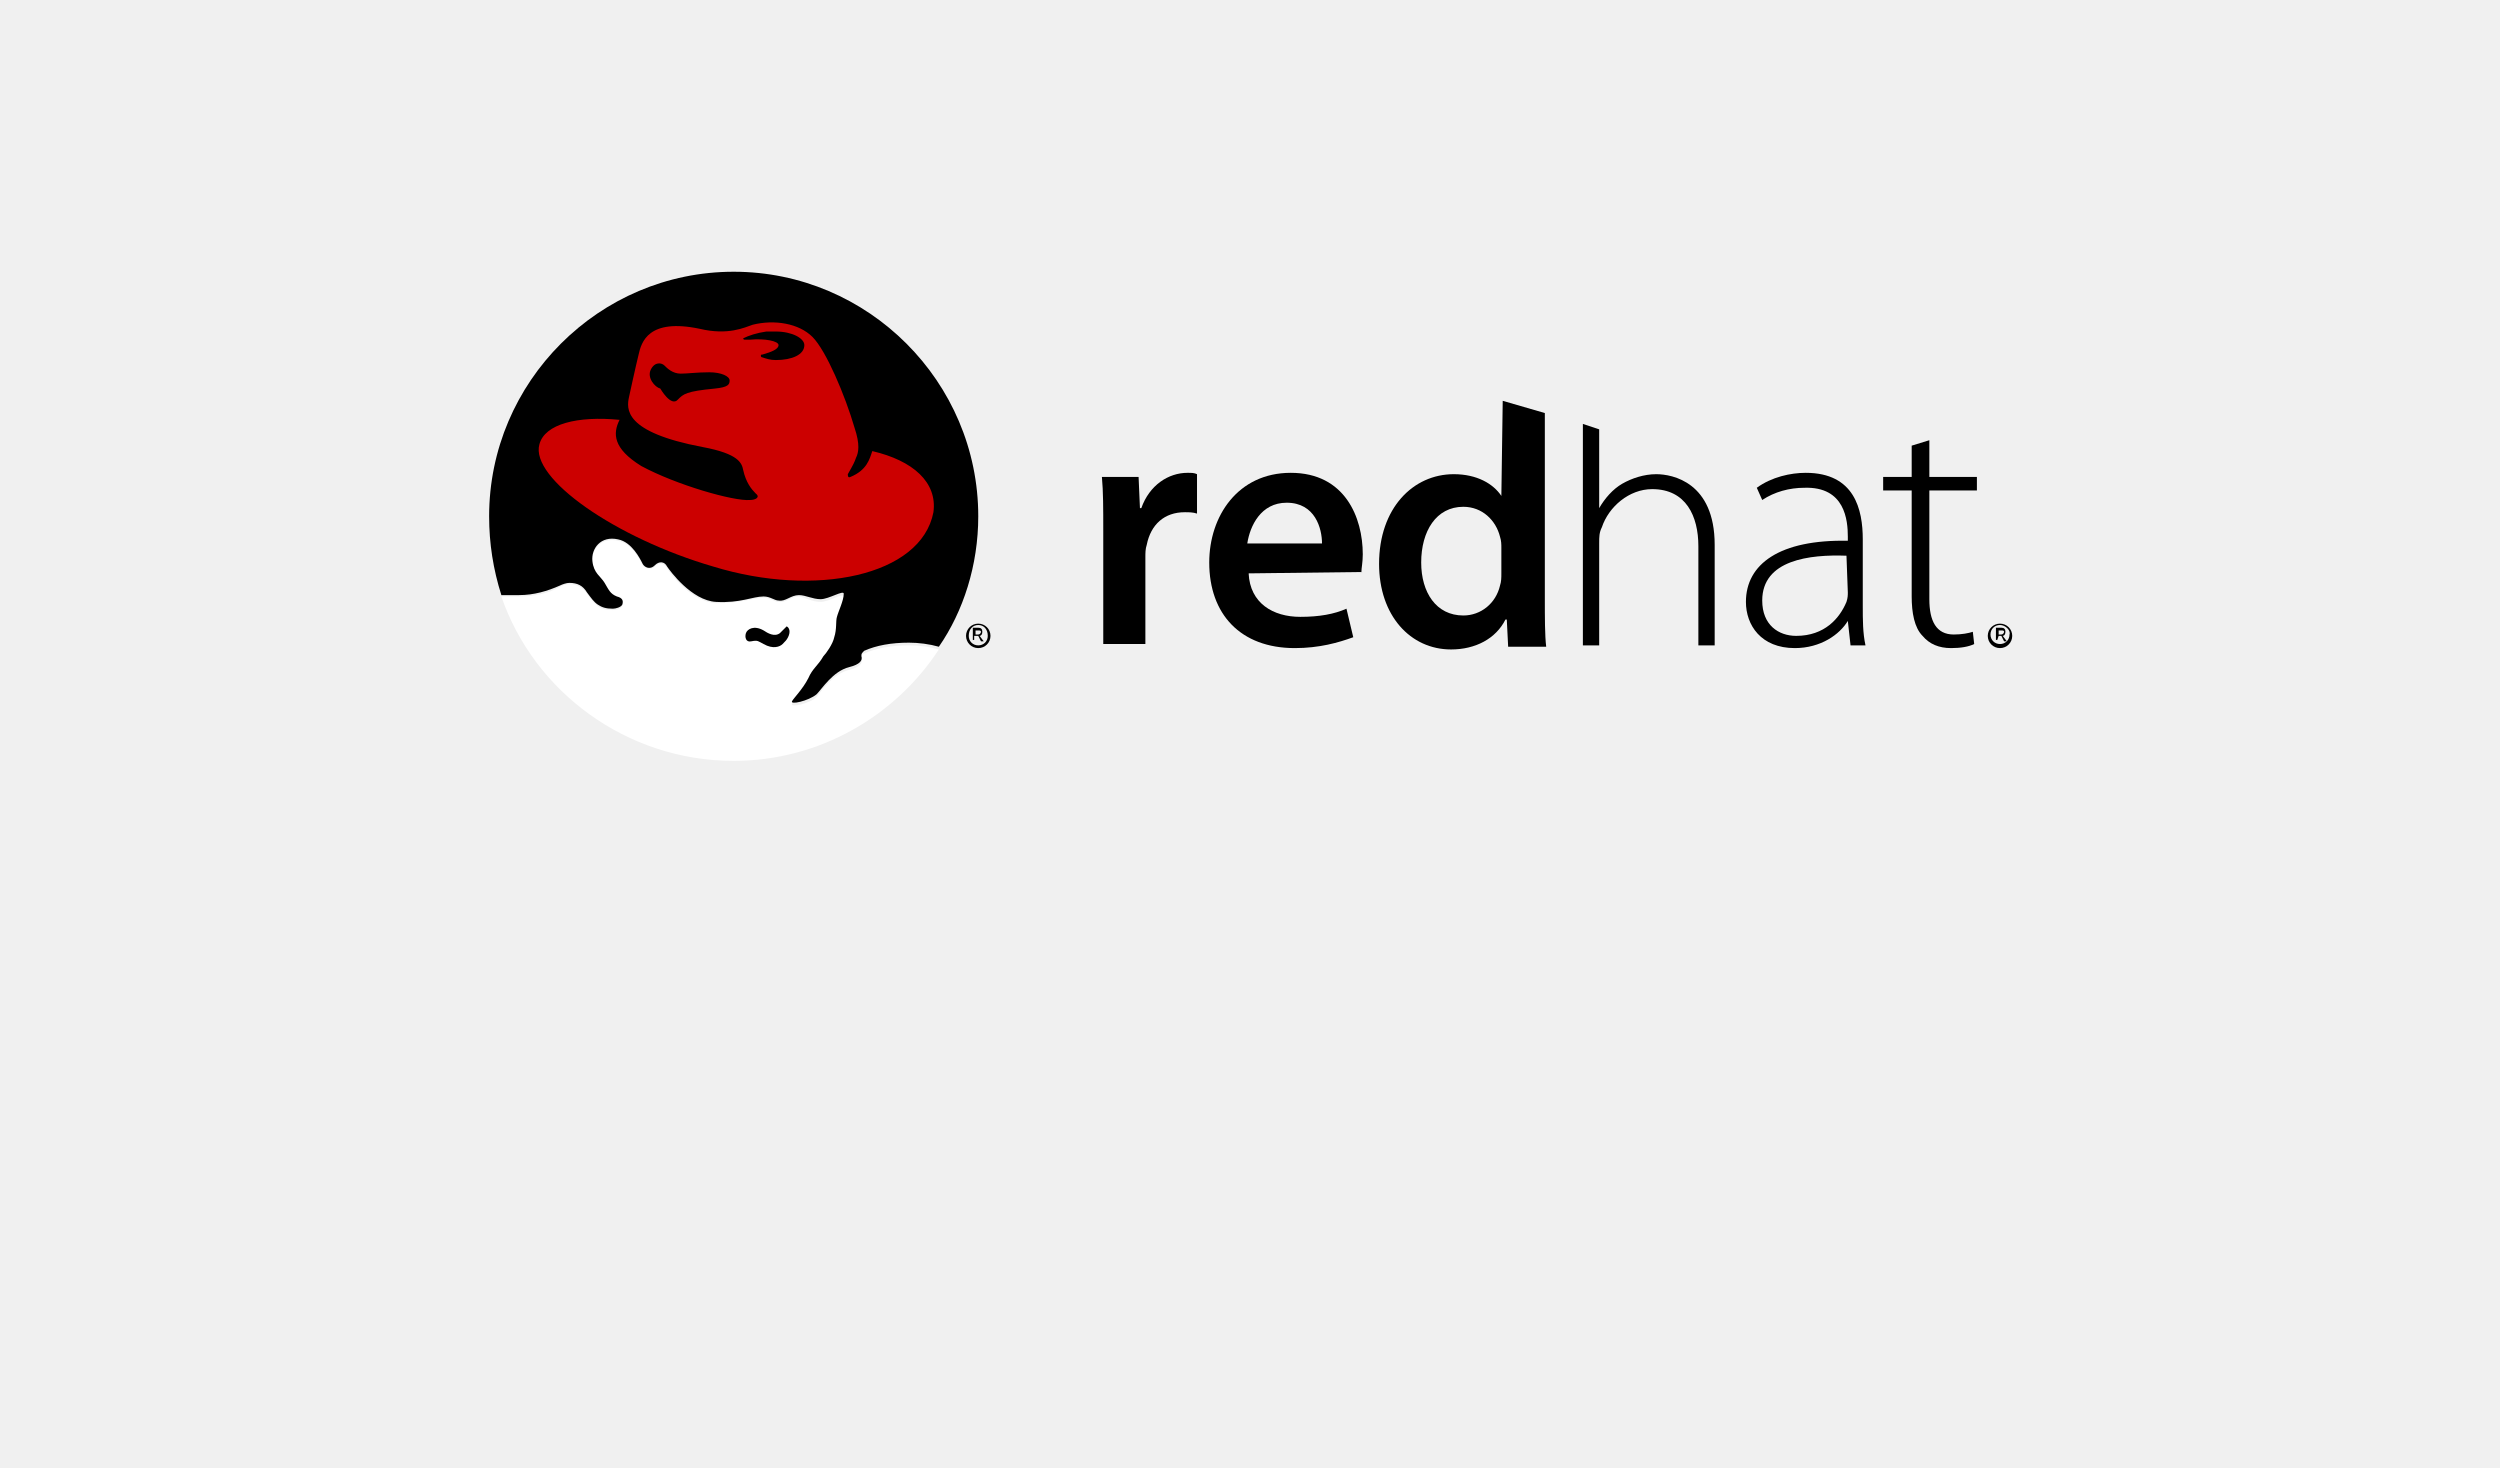
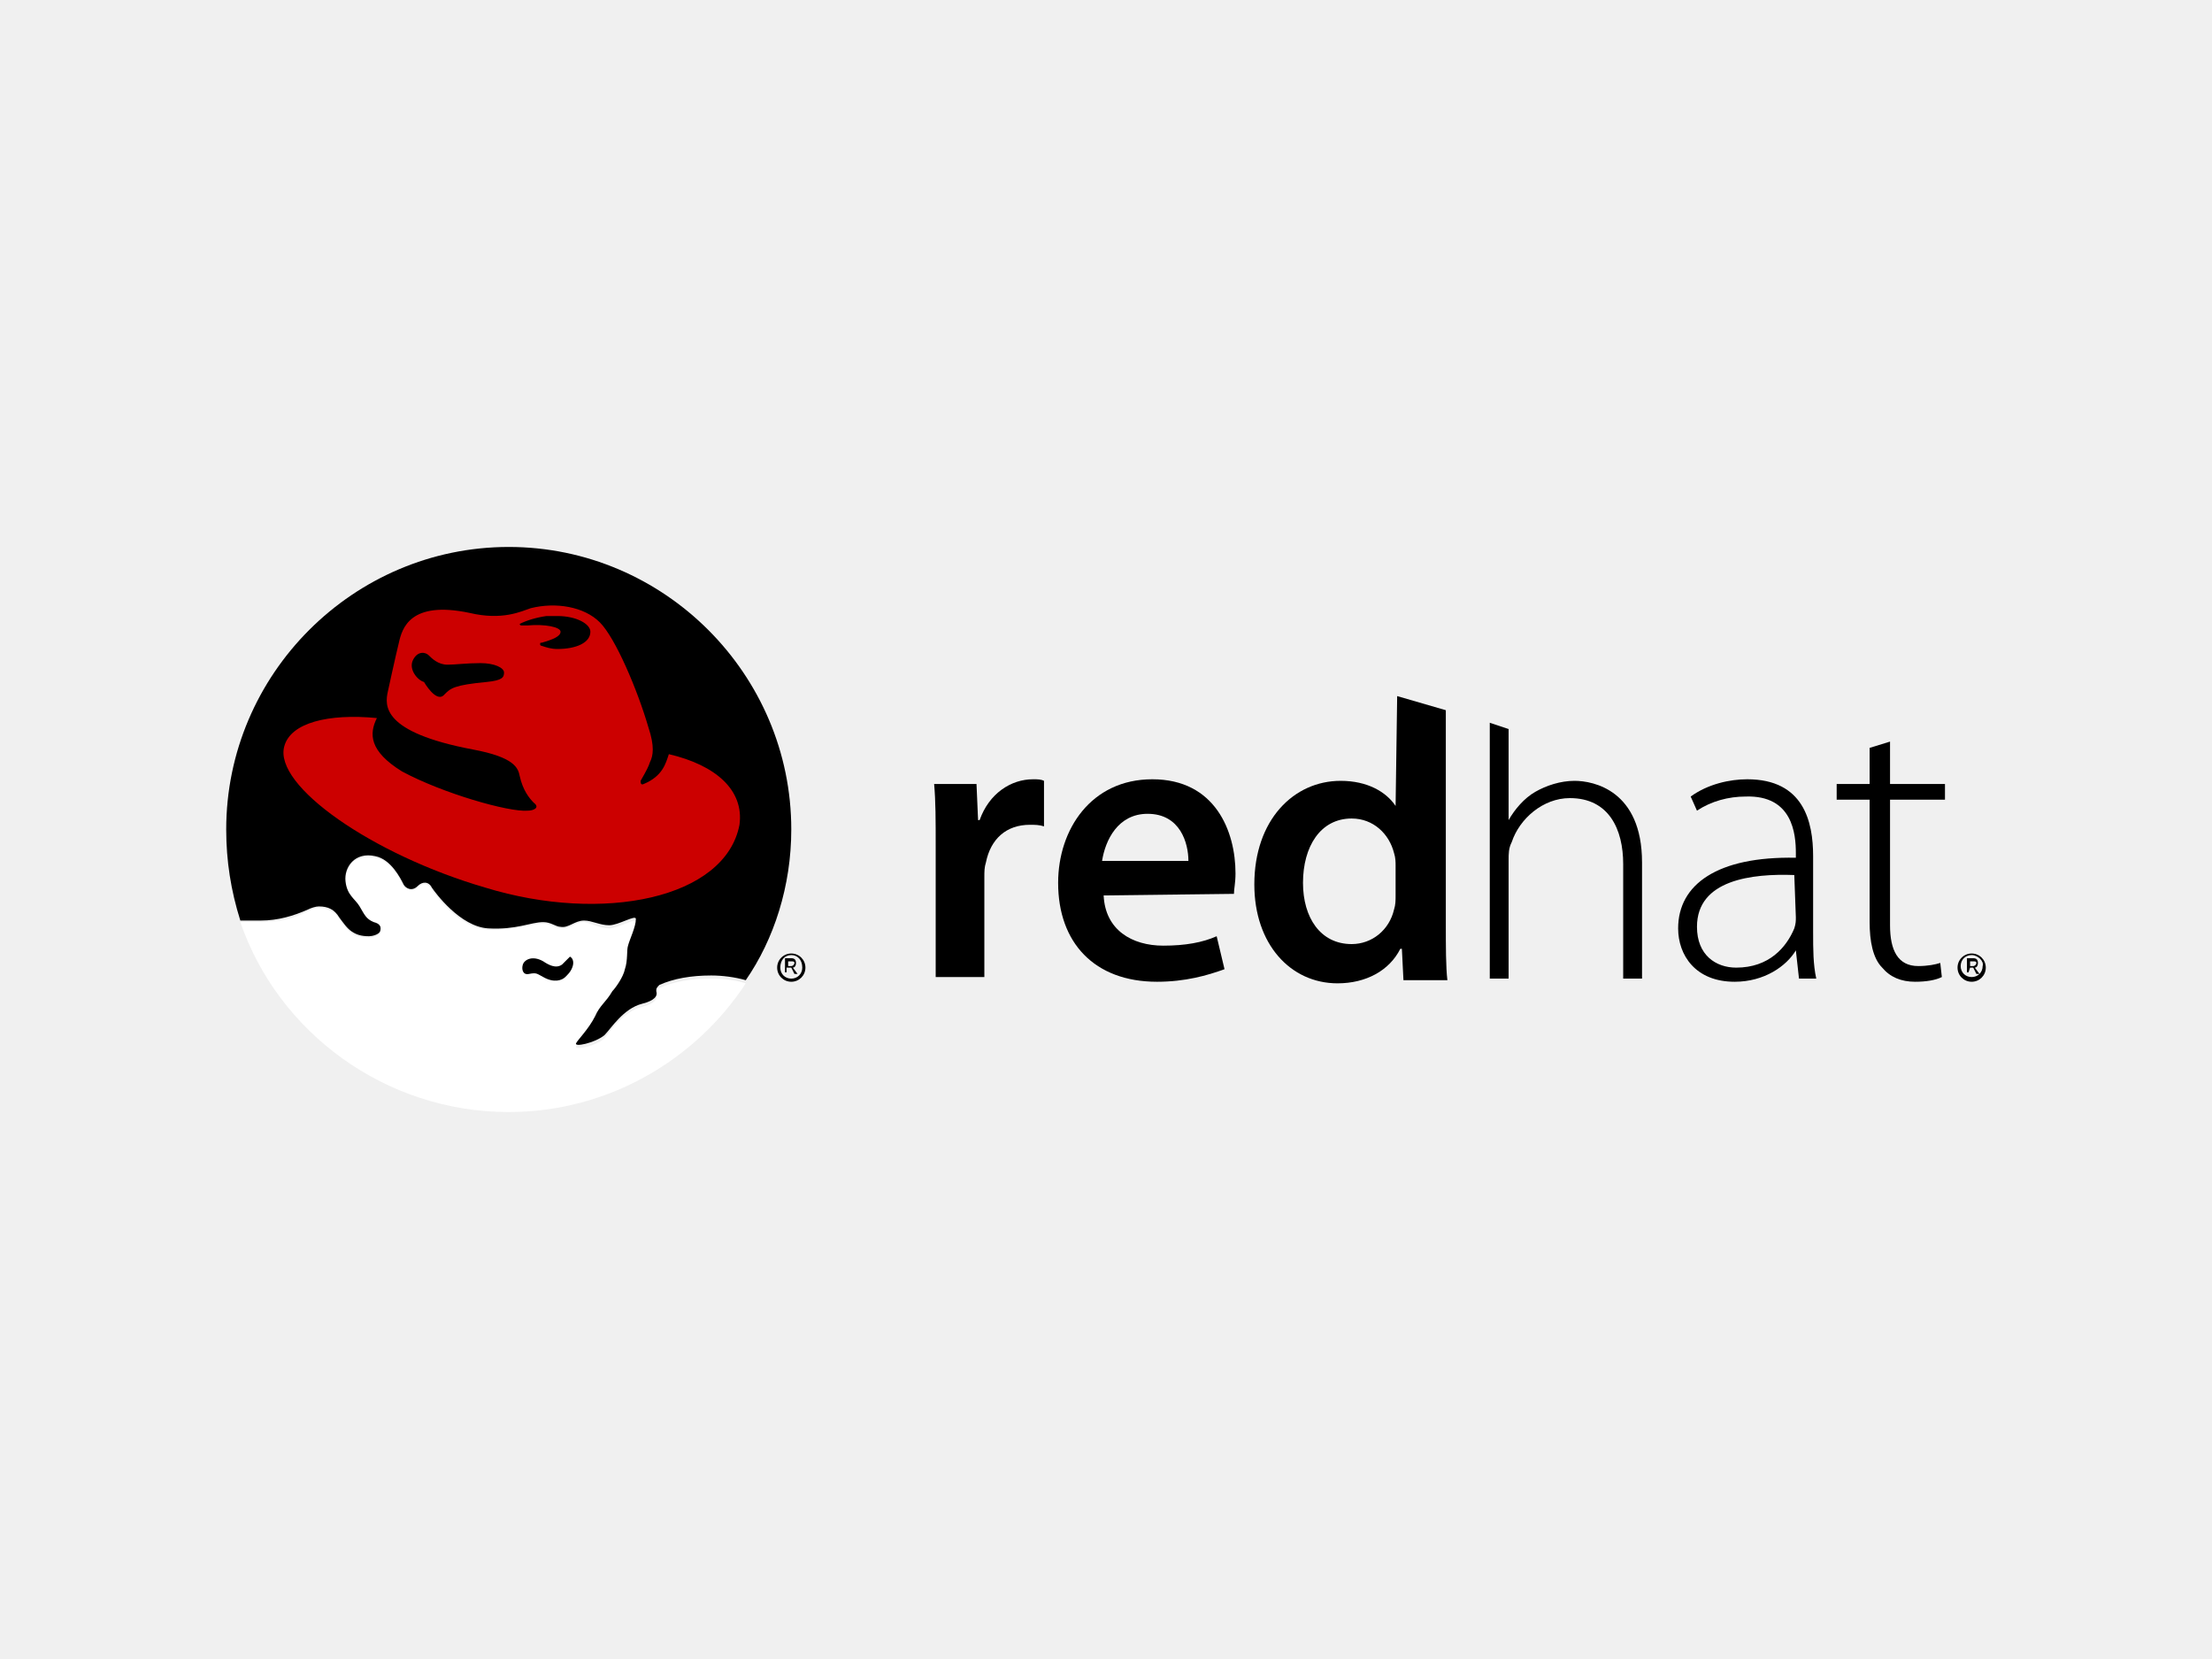
- <svg xmlns="http://www.w3.org/2000/svg" version="1.1" id="Layer_1" x="0px" y="0px" viewBox="0 0 184 108" style="enable-background:new 0 0 184 108;" xml:space="preserve">
-   <style type="text/css">
- 	.st0{fill:#FFFFFF;}
- 	.st1{fill:#CC0000;}
- </style>
+ <svg xmlns="http://www.w3.org/2000/svg" width="640" height="480">
+   <style type="text/css">.st0{fill:#FFFFFF;}
+ 	.st1{fill:#CC0000;}</style>
  <g>
-     <g>
-       <path d="M71.8,46.8H72l0.2,0.4h0.2l-0.3-0.4c0.1,0,0.2-0.1,0.2-0.3c0-0.2-0.1-0.3-0.3-0.3h-0.4v0.9h0.1V46.8z M71.8,46.7v-0.3H72    c0.1,0,0.2,0,0.2,0.1c0,0.1-0.1,0.2-0.2,0.2L71.8,46.7L71.8,46.7z" />
-       <path d="M72.9,46.8c0,0.5-0.4,0.9-0.9,0.9c-0.5,0-0.9-0.4-0.9-0.9c0-0.5,0.4-0.9,0.9-0.9C72.5,45.9,72.9,46.3,72.9,46.8z M72,46    c-0.4,0-0.7,0.3-0.7,0.8c0,0.4,0.3,0.7,0.7,0.7c0.4,0,0.7-0.3,0.7-0.7C72.7,46.3,72.4,46,72,46z" />
-       <path class="st0" d="M66.9,47.5c-1.3,0-2.4,0.2-3.3,0.6c-0.1,0-0.2,0.1-0.2,0.3c0,0,0,0.1,0,0.1c0.1,0.3-0.1,0.6-0.9,0.8    c-1.2,0.3-2,1.5-2.4,2c-0.5,0.5-2,0.8-1.8,0.5c0.2-0.2,0.8-0.9,1.2-1.7c0.4-0.7,0.7-0.9,1.1-1.6c0.1-0.2,0.6-0.9,0.8-1.4    c0.2-0.5,0.1-1.2,0.2-1.5c0.1-0.4,0.5-1.2,0.5-1.7c0-0.3-1.1,0.4-1.7,0.4s-1.1-0.3-1.6-0.4c-0.6,0-1,0.5-1.5,0.4    c-0.3,0-0.6-0.3-1.1-0.3c-0.8,0-1.7,0.4-3.5,0.4c-1.8-0.1-3.4-2.2-3.6-2.6c-0.3-0.4-0.6-0.4-0.9-0.1c-0.3,0.3-0.8,0.1-0.9-0.1    c-0.2-0.4-0.8-1.6-1.8-1.8c-1.3-0.3-2,0.7-1.9,1.6c0.1,0.9,0.6,1.1,0.9,1.6c0.3,0.5,0.4,0.8,0.9,1c0.3,0.1,0.5,0.4,0.4,0.6    c-0.1,0.2-0.4,0.3-0.7,0.3c-0.5,0-0.9-0.1-1.1-0.3c-0.3-0.2-0.5-0.5-0.8-0.9c-0.3-0.5-0.8-0.7-1.3-0.7c-0.3,0-0.5,0.1-0.7,0.2    c-0.9,0.5-1.9,0.7-3,0.7l-1.3,0C39.3,50.9,46.1,56,54,56c6.3,0,11.9-3.3,15.1-8.2C68.4,47.6,67.7,47.5,66.9,47.5z" />
-       <path d="M57.9,46.1C57.9,46.1,57.9,46.1,57.9,46.1c-0.3,0.3-0.4,0.4-0.5,0.5c-0.4,0.3-0.9,0-1.2-0.2c-0.7-0.4-1.2-0.1-1.3,0.2    c-0.1,0.3,0,0.7,0.4,0.6c0.5-0.1,0.5,0,0.9,0.2c0.7,0.4,1.2,0.2,1.4,0c0.2-0.2,0.3-0.3,0.4-0.5C58.2,46.5,58.1,46.2,57.9,46.1    C58,46.1,57.9,46.1,57.9,46.1z" />
-       <path d="M54,20c-9.9,0-18,8.1-18,18c0,2,0.3,3.9,0.9,5.8h1.3c1.1,0,2.1-0.3,3-0.7c0.2-0.1,0.5-0.2,0.7-0.2c0.6,0,1,0.2,1.3,0.7    c0.3,0.4,0.5,0.7,0.8,0.9c0.3,0.2,0.6,0.3,1.1,0.3c0.2,0,0.6-0.1,0.7-0.3c0.1-0.3,0-0.5-0.4-0.6c-0.5-0.2-0.6-0.5-0.9-1    c-0.3-0.5-0.8-0.7-0.9-1.6c-0.1-0.9,0.6-1.9,1.9-1.6c1,0.2,1.6,1.4,1.8,1.8c0.1,0.2,0.5,0.5,0.9,0.1c0.3-0.3,0.7-0.3,0.9,0.1    c0.2,0.3,1.8,2.5,3.6,2.6c1.8,0.1,2.7-0.4,3.5-0.4c0.5,0,0.8,0.3,1.1,0.3c0.5,0.1,0.9-0.4,1.5-0.4c0.5,0,1,0.3,1.6,0.3    s1.7-0.7,1.7-0.4c0,0.5-0.4,1.3-0.5,1.7c-0.1,0.3,0,0.9-0.2,1.5c-0.1,0.5-0.6,1.2-0.8,1.4c-0.4,0.7-0.8,0.9-1.1,1.6    c-0.4,0.8-1.1,1.5-1.2,1.7c-0.2,0.3,1.2,0,1.8-0.5c0.4-0.4,1.2-1.7,2.4-2c0.8-0.2,1-0.5,0.9-0.8c0,0,0-0.1,0-0.1    c0-0.1,0.1-0.2,0.2-0.3c0.9-0.4,2-0.6,3.3-0.6c0.7,0,1.5,0.1,2.2,0.3C70.9,45,72,41.6,72,38C72,28.1,63.9,20,54,20z" />
-       <path class="st1" d="M64.2,33.2c-0.2,0.6-0.4,1.4-1.6,1.9c-0.2,0.1-0.2-0.1-0.2-0.2c0.4-0.7,0.5-0.9,0.6-1.2    c0.2-0.4,0.3-1-0.1-2.2c-0.7-2.4-2.1-5.7-3.1-6.7c-1-1-2.8-1.3-4.4-0.9c-0.6,0.2-1.8,0.8-3.9,0.3c-3.8-0.8-4.3,1-4.5,1.9    c-0.2,0.8-0.7,3.1-0.7,3.1c-0.2,0.9-0.4,2.6,5.4,3.7c2.7,0.5,2.9,1.2,3,1.7c0.2,0.9,0.6,1.4,0.9,1.7c0.4,0.3,0,0.5-0.4,0.5    c-1.2,0.1-5.4-1.1-8-2.5c-2.1-1.3-2.1-2.4-1.6-3.4c-3.1-0.3-5.5,0.3-5.9,1.8c-0.7,2.5,5.6,6.9,12.8,9c7.5,2.3,15.3,0.7,16.2-4    C69,35.5,67.2,33.9,64.2,33.2z M52.6,28.6c-2.1,0.2-2.3,0.4-2.7,0.8c-0.5,0.6-1.3-0.8-1.3-0.8c-0.4-0.1-1-0.8-0.7-1.4    c0.3-0.6,0.8-0.5,1-0.3c0.2,0.2,0.6,0.6,1.2,0.6c0.5,0,1.2-0.1,2.1-0.1c0.9,0,1.5,0.3,1.5,0.6C53.7,28.3,53.6,28.5,52.6,28.6z     M57.1,26.5c-0.4,0-0.7-0.1-1-0.2c0,0-0.1,0-0.1-0.1s0-0.1,0.1-0.1c0.7-0.2,1.2-0.4,1.2-0.7c0-0.3-1-0.5-2.1-0.4    c-0.1,0-0.2,0-0.4,0c0,0,0,0,0,0c0,0-0.1,0-0.1-0.1c0,0,0,0,0,0c0.4-0.2,1-0.4,1.7-0.5c0.2,0,0.4,0,0.6,0c0,0,0.1,0,0.1,0    c1.2,0,2.1,0.5,2.1,1C59.2,26.1,58.3,26.5,57.1,26.5z" />
-     </g>
-     <g>
-       <path d="M81.2,39.1c0-1.7,0-2.9-0.1-4h2.7l0.1,2.3H84c0.6-1.7,2-2.6,3.4-2.6c0.3,0,0.5,0,0.7,0.1v2.9c-0.3-0.1-0.6-0.1-0.9-0.1    c-1.5,0-2.5,0.9-2.8,2.4c-0.1,0.3-0.1,0.6-0.1,0.9v6.4h-3.1L81.2,39.1z" />
-       <path d="M91.9,42.2c0.1,2.2,1.8,3.2,3.8,3.2c1.4,0,2.5-0.2,3.4-0.6l0.5,2.1c-1.1,0.4-2.5,0.8-4.3,0.8c-4,0-6.3-2.5-6.3-6.3    c0-3.4,2.1-6.6,6-6.6c4,0,5.3,3.3,5.3,6c0,0.6-0.1,1-0.1,1.3L91.9,42.2z M97.3,40c0-1.1-0.5-3-2.6-3c-1.9,0-2.7,1.7-2.9,3H97.3z" />
-       <path d="M137.1,44.6c0,1,0,2,0.2,2.9h-1.1l-0.2-1.8H136c-0.6,1-2,2-3.9,2c-2.5,0-3.6-1.7-3.6-3.4c0-2.8,2.5-4.6,7.5-4.5v-0.3    c0-1.2-0.2-3.7-3.2-3.6c-1.1,0-2.2,0.3-3.1,0.9l-0.4-0.9c1.1-0.8,2.5-1.1,3.6-1.1c3.6,0,4.2,2.7,4.2,4.9V44.6z M135.9,40.9    c-2.7-0.1-6.2,0.3-6.2,3.3c0,1.8,1.2,2.6,2.5,2.6c2.1,0,3.2-1.3,3.7-2.5c0.1-0.3,0.1-0.5,0.1-0.7L135.9,40.9L135.9,40.9z" />
-       <path d="M142,32.4v2.7h3.5v1H142v8c0,1.6,0.5,2.6,1.8,2.6c0.6,0,1.1-0.1,1.4-0.2l0.1,0.9c-0.4,0.2-1,0.3-1.7,0.3    c-0.9,0-1.6-0.3-2.1-0.9c-0.6-0.6-0.8-1.7-0.8-2.9v-7.8h-2.1v-1h2.1v-2.3L142,32.4z" />
-       <path d="M147.1,46.8h0.2l0.2,0.4h0.2l-0.3-0.4c0.1,0,0.2-0.1,0.2-0.3c0-0.2-0.1-0.3-0.3-0.3h-0.4v0.9h0.1L147.1,46.8L147.1,46.8z     M147.1,46.7v-0.3h0.2c0.1,0,0.2,0,0.2,0.1c0,0.1-0.1,0.2-0.2,0.2H147.1z" />
-       <path d="M148.1,46.8c0,0.5-0.4,0.9-0.9,0.9c-0.5,0-0.9-0.4-0.9-0.9c0-0.5,0.4-0.9,0.9-0.9C147.7,45.9,148.1,46.3,148.1,46.8z     M147.2,46c-0.4,0-0.7,0.3-0.7,0.7c0,0.4,0.3,0.7,0.7,0.7c0.4,0,0.7-0.3,0.7-0.7C148,46.4,147.6,46,147.2,46z" />
-       <path d="M110.5,36.5L110.5,36.5c-0.6-0.9-1.8-1.6-3.5-1.6c-3,0-5.5,2.5-5.5,6.6c0,3.8,2.3,6.3,5.3,6.3c1.8,0,3.3-0.8,4-2.2h0.1    l0.1,2h2.8c-0.1-0.8-0.1-2.2-0.1-3.5V30.4l-3.1-0.9L110.5,36.5L110.5,36.5z M110.5,42.2c0,0.3,0,0.6-0.1,0.9    c-0.3,1.3-1.4,2.2-2.7,2.2c-2,0-3.1-1.7-3.1-3.9c0-2.3,1.1-4.1,3.1-4.1c1.4,0,2.4,1,2.7,2.2c0.1,0.3,0.1,0.6,0.1,0.8V42.2z" />
-       <path d="M121.9,34.9c-0.9,0-1.8,0.3-2.5,0.7c-0.7,0.4-1.3,1.1-1.7,1.8h0v-5.8l-1.2-0.4v16.3h1.2V40c0-0.5,0-0.8,0.2-1.2    c0.5-1.5,2-2.8,3.7-2.8c2.5,0,3.4,2,3.4,4.2v7.3h1.2v-7.4C126.2,35.5,123.1,34.9,121.9,34.9z" />
+     <rect x="-1" y="-1" width="642" height="482" id="canvas_background" fill="none" />
+   </g>
+   <g>
+     <g stroke="null" id="svg_1">
+       <g stroke="null" id="svg_2">
+         <path stroke="null" d="m228.035,279.965l0.908,0l0.908,1.817l0.908,0l-1.362,-1.817c0.454,0 0.908,-0.454 0.908,-1.362c0,-0.908 -0.454,-1.362 -1.362,-1.362l-1.817,0l0,4.087l0.454,0l0,-1.362l0.454,0l0,0zm0,-0.454l0,-1.362l0.908,0c0.454,0 0.908,0 0.908,0.454c0,0.454 -0.454,0.908 -0.908,0.908l-0.908,0l0,0z" id="svg_3" />
+         <path stroke="null" d="m233.031,279.965c0,2.271 -1.817,4.087 -4.087,4.087c-2.271,0 -4.087,-1.817 -4.087,-4.087c0,-2.271 1.817,-4.087 4.087,-4.087c2.271,0 4.087,1.817 4.087,4.087zm-4.087,-3.633c-1.817,0 -3.179,1.362 -3.179,3.633c0,1.817 1.362,3.179 3.179,3.179c1.817,0 3.179,-1.362 3.179,-3.179c0,-2.271 -1.362,-3.633 -3.179,-3.633z" id="svg_4" />
+         <path stroke="null" class="st0" d="m205.782,283.144c-5.904,0 -10.9,0.908 -14.987,2.725c-0.454,0 -0.908,0.454 -0.908,1.362c0,0 0,0.454 0,0.454c0.454,1.362 -0.454,2.725 -4.087,3.633c-5.45,1.362 -9.083,6.812 -10.9,9.083c-2.271,2.271 -9.083,3.633 -8.175,2.271c0.908,-0.908 3.633,-4.087 5.45,-7.721c1.817,-3.179 3.179,-4.087 4.996,-7.266c0.454,-0.908 2.725,-4.087 3.633,-6.358c0.908,-2.271 0.454,-5.45 0.908,-6.812c0.454,-1.817 2.271,-5.45 2.271,-7.721c0,-1.362 -4.996,1.817 -7.721,1.817s-4.996,-1.362 -7.266,-1.817c-2.725,0 -4.541,2.271 -6.812,1.817c-1.362,0 -2.725,-1.362 -4.996,-1.362c-3.633,0 -7.721,1.817 -15.895,1.817c-8.175,-0.454 -15.441,-9.991 -16.349,-11.808c-1.362,-1.817 -2.725,-1.817 -4.087,-0.454c-1.362,1.362 -3.633,0.454 -4.087,-0.454c-0.908,-1.817 -3.633,-7.266 -8.175,-8.175c-5.904,-1.362 -9.083,3.179 -8.629,7.266c0.454,4.087 2.725,4.996 4.087,7.266c1.362,2.271 1.817,3.633 4.087,4.541c1.362,0.454 2.271,1.817 1.817,2.725c-0.454,0.908 -1.817,1.362 -3.179,1.362c-2.271,0 -4.087,-0.454 -4.996,-1.362c-1.362,-0.908 -2.271,-2.271 -3.633,-4.087c-1.362,-2.271 -3.633,-3.179 -5.904,-3.179c-1.362,0 -2.271,0.454 -3.179,0.908c-4.087,2.271 -8.629,3.179 -13.624,3.179l-5.904,0c10.9,31.79 41.782,54.952 77.659,54.952c28.611,0 54.044,-14.987 68.576,-37.24c-3.179,-0.908 -6.358,-1.362 -9.991,-1.362l0,0z" id="svg_5" />
+         <path stroke="null" d="m164.908,276.786c0,0 0,0 0,0c-1.362,1.362 -1.817,1.817 -2.271,2.271c-1.817,1.362 -4.087,0 -5.45,-0.908c-3.179,-1.817 -5.45,-0.454 -5.904,0.908c-0.454,1.362 0,3.179 1.817,2.725c2.271,-0.454 2.271,0 4.087,0.908c3.179,1.817 5.45,0.908 6.358,0c0.908,-0.908 1.362,-1.362 1.817,-2.271c0.908,-1.817 0.454,-3.179 -0.454,-3.633c0.454,0 0,0 0,0l0,0z" id="svg_6" />
+         <path stroke="null" d="m147.197,158.253c-44.961,0 -81.747,36.786 -81.747,81.747c0,9.083 1.362,17.712 4.087,26.341l5.904,0c4.996,0 9.537,-1.362 13.624,-3.179c0.908,-0.454 2.271,-0.908 3.179,-0.908c2.725,0 4.541,0.908 5.904,3.179c1.362,1.817 2.271,3.179 3.633,4.087c1.362,0.908 2.725,1.362 4.996,1.362c0.908,0 2.725,-0.454 3.179,-1.362c0.454,-1.362 0,-2.271 -1.817,-2.725c-2.271,-0.908 -2.725,-2.271 -4.087,-4.541c-1.362,-2.271 -3.633,-3.179 -4.087,-7.266c-0.454,-4.087 2.725,-8.629 8.629,-7.266c4.541,0.908 7.266,6.358 8.175,8.175c0.454,0.908 2.271,2.271 4.087,0.454c1.362,-1.362 3.179,-1.362 4.087,0.454c0.908,1.362 8.175,11.354 16.349,11.808c8.175,0.454 12.262,-1.817 15.895,-1.817c2.271,0 3.633,1.362 4.996,1.362c2.271,0.454 4.087,-1.817 6.812,-1.817c2.271,0 4.541,1.362 7.266,1.362s7.721,-3.179 7.721,-1.817c0,2.271 -1.817,5.904 -2.271,7.721c-0.454,1.362 0,4.087 -0.908,6.812c-0.454,2.271 -2.725,5.45 -3.633,6.358c-1.817,3.179 -3.633,4.087 -4.996,7.266c-1.817,3.633 -4.996,6.812 -5.45,7.721c-0.908,1.362 5.45,0 8.175,-2.271c1.817,-1.817 5.45,-7.721 10.9,-9.083c3.633,-0.908 4.541,-2.271 4.087,-3.633c0,0 0,-0.454 0,-0.454c0,-0.454 0.454,-0.908 0.908,-1.362c4.087,-1.817 9.083,-2.725 14.987,-2.725c3.179,0 6.812,0.454 9.991,1.362c8.175,-11.808 13.17,-27.249 13.17,-43.598c0,-44.961 -36.786,-81.747 -81.747,-81.747l-0,-0z" id="svg_7" />
+         <path stroke="null" class="st1" d="m193.52,218.201c-0.908,2.725 -1.817,6.358 -7.266,8.629c-0.908,0.454 -0.908,-0.454 -0.908,-0.908c1.817,-3.179 2.271,-4.087 2.725,-5.45c0.908,-1.817 1.362,-4.541 -0.454,-9.991c-3.179,-10.9 -9.537,-25.886 -14.079,-30.428c-4.541,-4.541 -12.716,-5.904 -19.983,-4.087c-2.725,0.908 -8.175,3.633 -17.712,1.362c-17.258,-3.633 -19.528,4.541 -20.437,8.629c-0.908,3.633 -3.179,14.079 -3.179,14.079c-0.908,4.087 -1.817,11.808 24.524,16.803c12.262,2.271 13.17,5.45 13.624,7.721c0.908,4.087 2.725,6.358 4.087,7.721c1.817,1.362 0,2.271 -1.817,2.271c-5.45,0.454 -24.524,-4.996 -36.332,-11.354c-9.537,-5.904 -9.537,-10.9 -7.266,-15.441c-14.079,-1.362 -24.978,1.362 -26.795,8.175c-3.179,11.354 25.432,31.336 58.131,40.873c34.061,10.445 69.485,3.179 73.572,-18.166c1.362,-9.991 -6.812,-17.258 -20.437,-20.437l0,-0zm-52.681,-20.891c-9.537,0.908 -10.445,1.817 -12.262,3.633c-2.271,2.725 -5.904,-3.633 -5.904,-3.633c-1.817,-0.454 -4.541,-3.633 -3.179,-6.358c1.362,-2.725 3.633,-2.271 4.541,-1.362c0.908,0.908 2.725,2.725 5.45,2.725c2.271,0 5.45,-0.454 9.537,-0.454c4.087,0 6.812,1.362 6.812,2.725c0,1.362 -0.454,2.271 -4.996,2.725l0,0zm20.437,-9.537c-1.817,0 -3.179,-0.454 -4.541,-0.908c0,0 -0.454,0 -0.454,-0.454s0,-0.454 0.454,-0.454c3.179,-0.908 5.45,-1.817 5.45,-3.179c0,-1.362 -4.541,-2.271 -9.537,-1.817c-0.454,0 -0.908,0 -1.817,0c0,0 0,0 0,0c0,0 -0.454,0 -0.454,-0.454c0,0 0,0 0,0c1.817,-0.908 4.541,-1.817 7.721,-2.271c0.908,0 1.817,0 2.725,0c0,0 0.454,0 0.454,0c5.45,0 9.537,2.271 9.537,4.541c0,3.179 -4.087,4.996 -9.537,4.996l0,0z" id="svg_8" />
+       </g>
+       <g stroke="null" id="svg_9">
+         <path stroke="null" d="m270.725,244.996c0,-7.721 0,-13.17 -0.454,-18.166l12.262,0l0.454,10.445l0.454,0c2.725,-7.721 9.083,-11.808 15.441,-11.808c1.362,0 2.271,0 3.179,0.454l0,13.17c-1.362,-0.454 -2.725,-0.454 -4.087,-0.454c-6.812,0 -11.354,4.087 -12.716,10.9c-0.454,1.362 -0.454,2.725 -0.454,4.087l0,29.065l-14.079,0l0,-37.694l0,-0z" id="svg_10" />
+         <path stroke="null" d="m319.319,259.074c0.454,9.991 8.175,14.533 17.258,14.533c6.358,0 11.354,-0.908 15.441,-2.725l2.271,9.537c-4.996,1.817 -11.354,3.633 -19.528,3.633c-18.166,0 -28.611,-11.354 -28.611,-28.611c0,-15.441 9.537,-29.974 27.249,-29.974c18.166,0 24.07,14.987 24.07,27.249c0,2.725 -0.454,4.541 -0.454,5.904l-37.694,0.454l0,-0zm24.524,-9.991c0,-4.996 -2.271,-13.624 -11.808,-13.624c-8.629,0 -12.262,7.721 -13.17,13.624l24.978,0z" id="svg_11" />
+         <path stroke="null" d="m524.594,269.974c0,4.541 0,9.083 0.908,13.17l-4.996,0l-0.908,-8.175l0,0c-2.725,4.541 -9.083,9.083 -17.712,9.083c-11.354,0 -16.349,-7.721 -16.349,-15.441c0,-12.716 11.354,-20.891 34.061,-20.437l0,-1.362c0,-5.45 -0.908,-16.803 -14.533,-16.349c-4.996,0 -9.991,1.362 -14.079,4.087l-1.817,-4.087c4.996,-3.633 11.354,-4.996 16.349,-4.996c16.349,0 19.074,12.262 19.074,22.253l0,22.253l0,0zm-5.45,-16.803c-12.262,-0.454 -28.157,1.362 -28.157,14.987c0,8.175 5.45,11.808 11.354,11.808c9.537,0 14.533,-5.904 16.803,-11.354c0.454,-1.362 0.454,-2.271 0.454,-3.179l-0.454,-12.262l0,0l0,0z" id="svg_12" />
+         <path stroke="null" d="m546.847,214.568l0,12.262l15.895,0l0,4.541l-15.895,0l0,36.332c0,7.266 2.271,11.808 8.175,11.808c2.725,0 4.996,-0.454 6.358,-0.908l0.454,4.087c-1.817,0.908 -4.541,1.362 -7.721,1.362c-4.087,0 -7.266,-1.362 -9.537,-4.087c-2.725,-2.725 -3.633,-7.721 -3.633,-13.17l0,-35.424l-9.537,0l0,-4.541l9.537,0l0,-10.445l5.904,-1.817z" id="svg_13" />
+         <path stroke="null" d="m570.009,279.965l0.908,0l0.908,1.817l0.908,0l-1.362,-1.817c0.454,0 0.908,-0.454 0.908,-1.362c0,-0.908 -0.454,-1.362 -1.362,-1.362l-1.817,0l0,4.087l0.454,0l0.454,-1.362l0,0l0,0zm0,-0.454l0,-1.362l0.908,0c0.454,0 0.908,0 0.908,0.454c0,0.454 -0.454,0.908 -0.908,0.908l-0.908,0z" id="svg_14" />
+         <path stroke="null" d="m574.55,279.965c0,2.271 -1.817,4.087 -4.087,4.087c-2.271,0 -4.087,-1.817 -4.087,-4.087c0,-2.271 1.817,-4.087 4.087,-4.087c2.271,0 4.087,1.817 4.087,4.087zm-4.087,-3.633c-1.817,0 -3.179,1.362 -3.179,3.179c0,1.817 1.362,3.179 3.179,3.179c1.817,0 3.179,-1.362 3.179,-3.179c0.454,-1.362 -1.362,-3.179 -3.179,-3.179z" id="svg_15" />
+         <path stroke="null" d="m403.79,233.188l0,0c-2.725,-4.087 -8.175,-7.266 -15.895,-7.266c-13.624,0 -24.978,11.354 -24.978,29.974c0,17.258 10.445,28.611 24.07,28.611c8.175,0 14.987,-3.633 18.166,-9.991l0.454,0l0.454,9.083l12.716,0c-0.454,-3.633 -0.454,-9.991 -0.454,-15.895l0,-62.218l-14.079,-4.087l-0.454,31.79l0,0l0,0zm0,25.886c0,1.362 0,2.725 -0.454,4.087c-1.362,5.904 -6.358,9.991 -12.262,9.991c-9.083,0 -14.079,-7.721 -14.079,-17.712c0,-10.445 4.996,-18.62 14.079,-18.62c6.358,0 10.9,4.541 12.262,9.991c0.454,1.362 0.454,2.725 0.454,3.633l0,8.629z" id="svg_16" />
+         <path stroke="null" d="m455.563,225.921c-4.087,0 -8.175,1.362 -11.354,3.179c-3.179,1.817 -5.904,4.996 -7.721,8.175l0,0l0,-26.341l-5.45,-1.817l0,74.026l5.45,0l0,-34.061c0,-2.271 0,-3.633 0.908,-5.45c2.271,-6.812 9.083,-12.716 16.803,-12.716c11.354,0 15.441,9.083 15.441,19.074l0,33.153l5.45,0l0,-33.607c0,-20.891 -14.079,-23.616 -19.528,-23.616l0,0z" id="svg_17" />
+       </g>
    </g>
  </g>
</svg>
